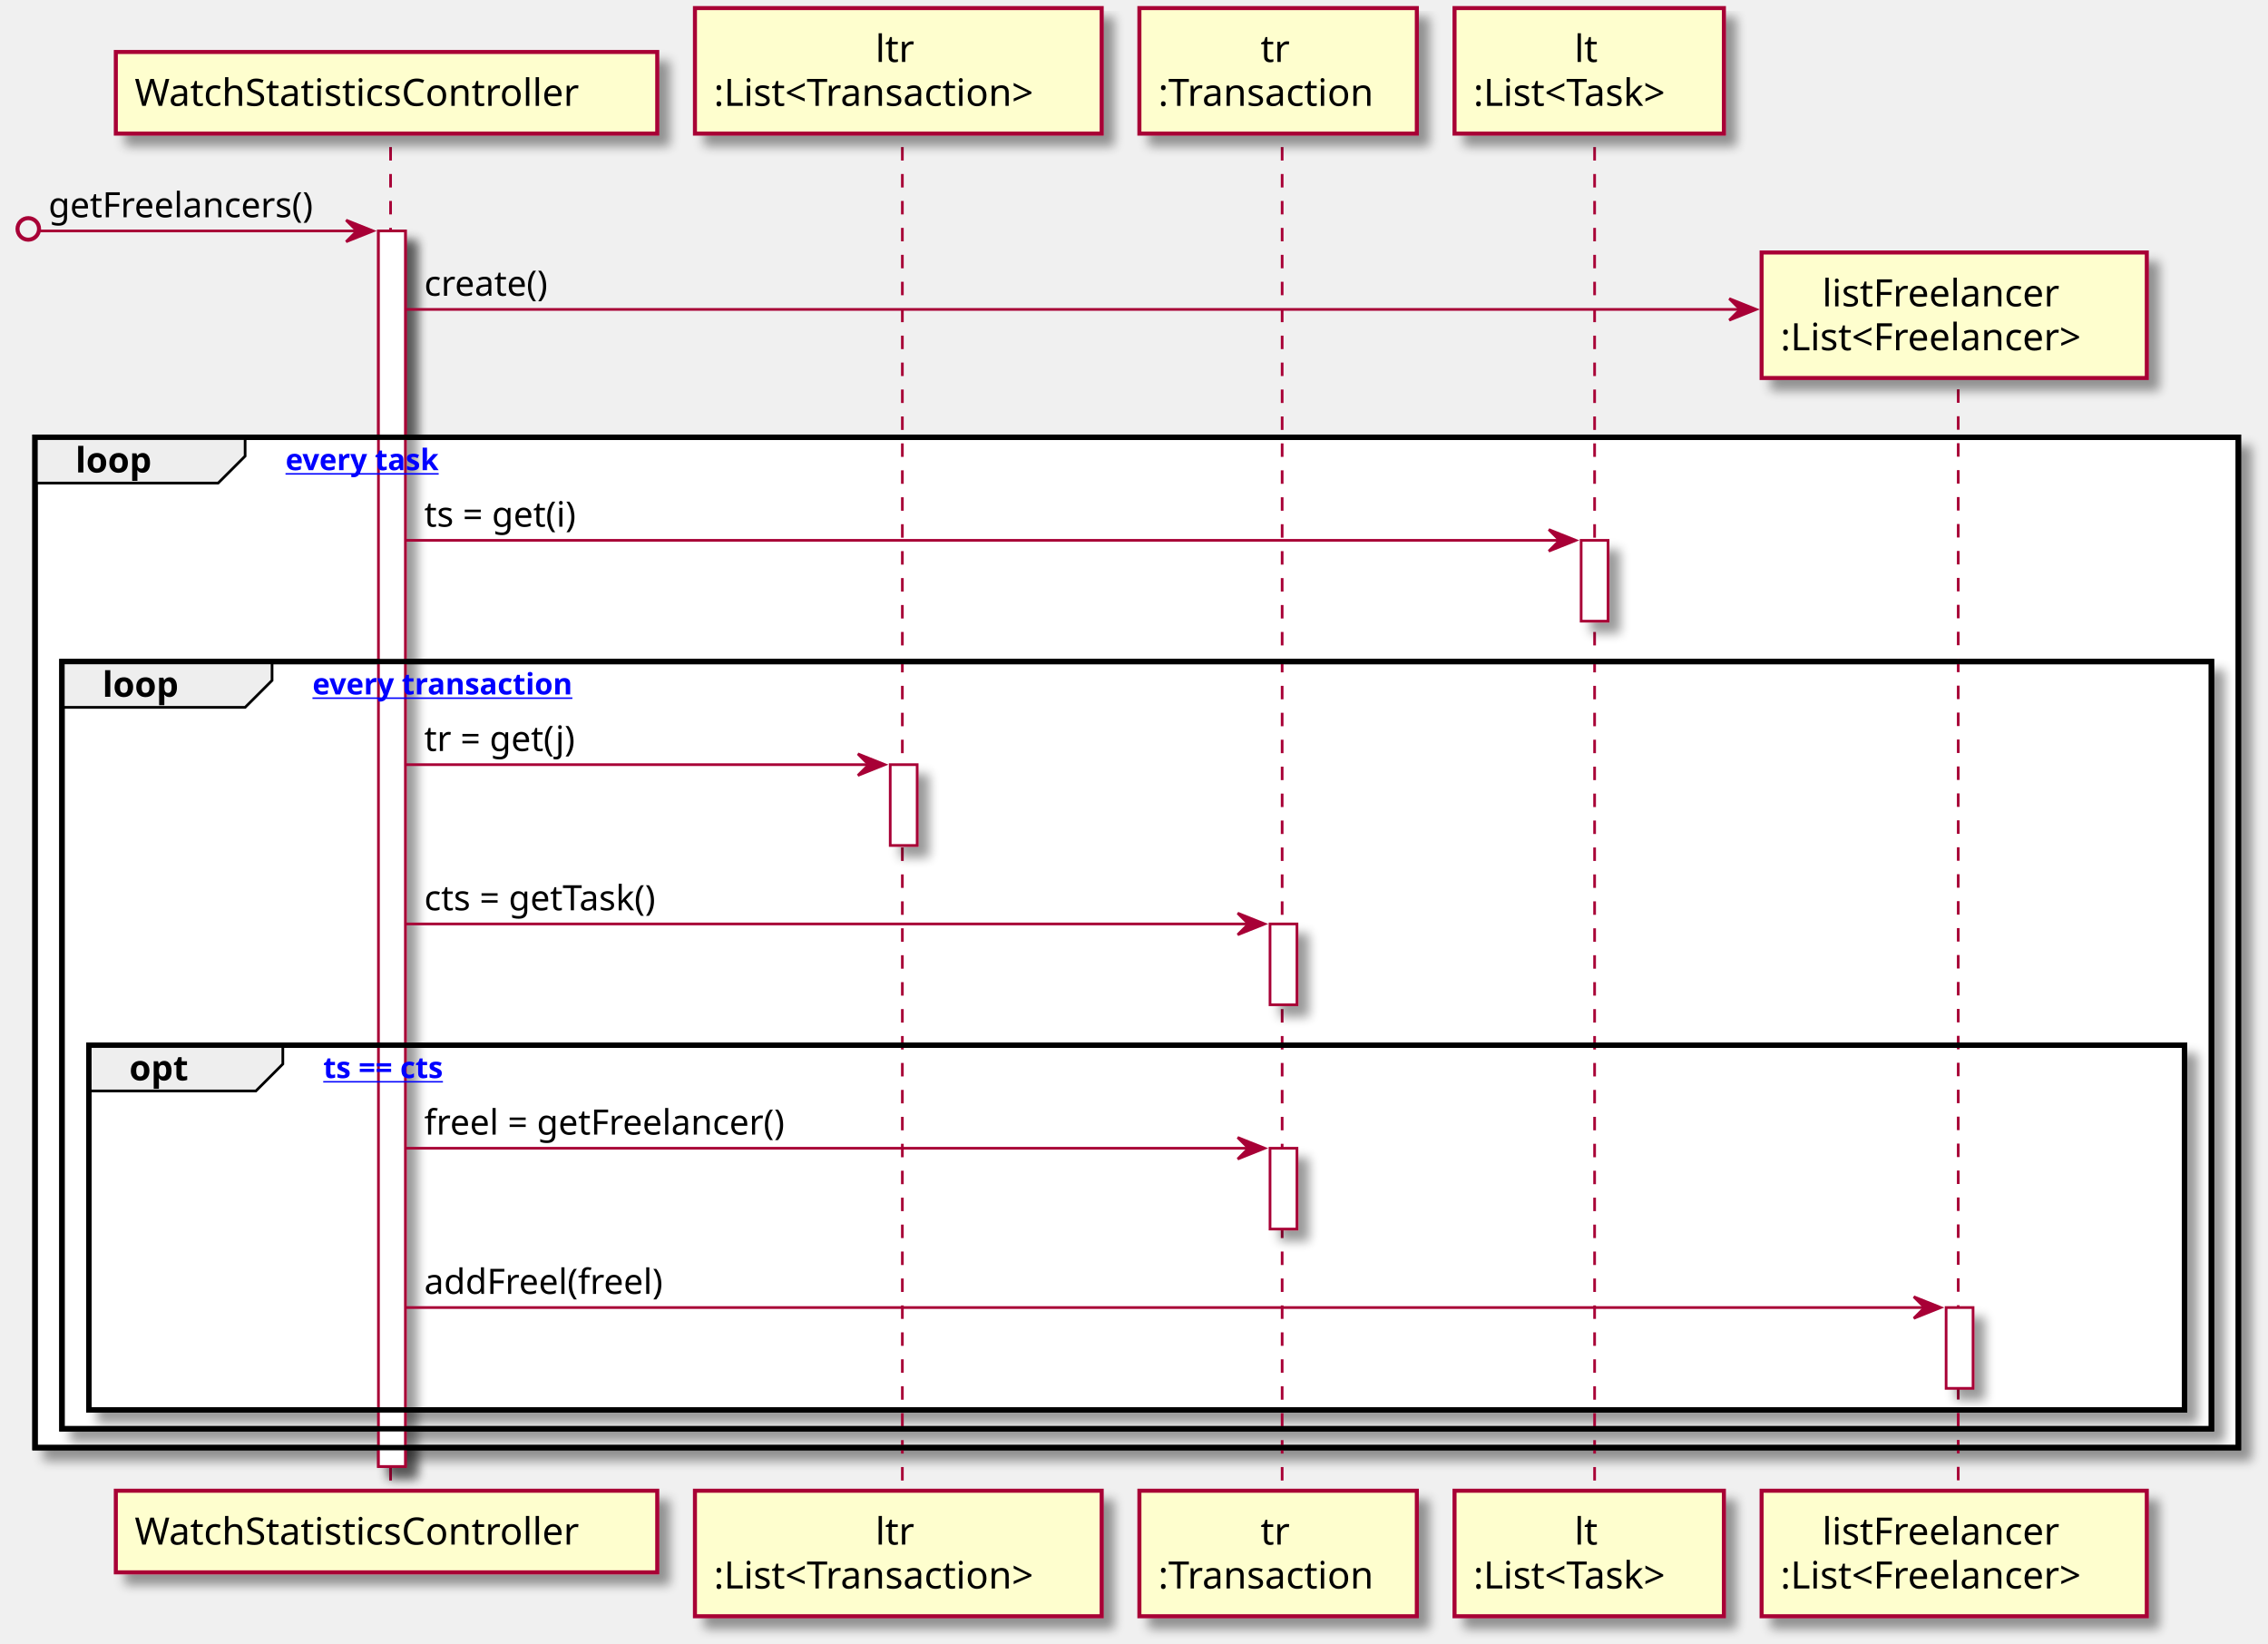
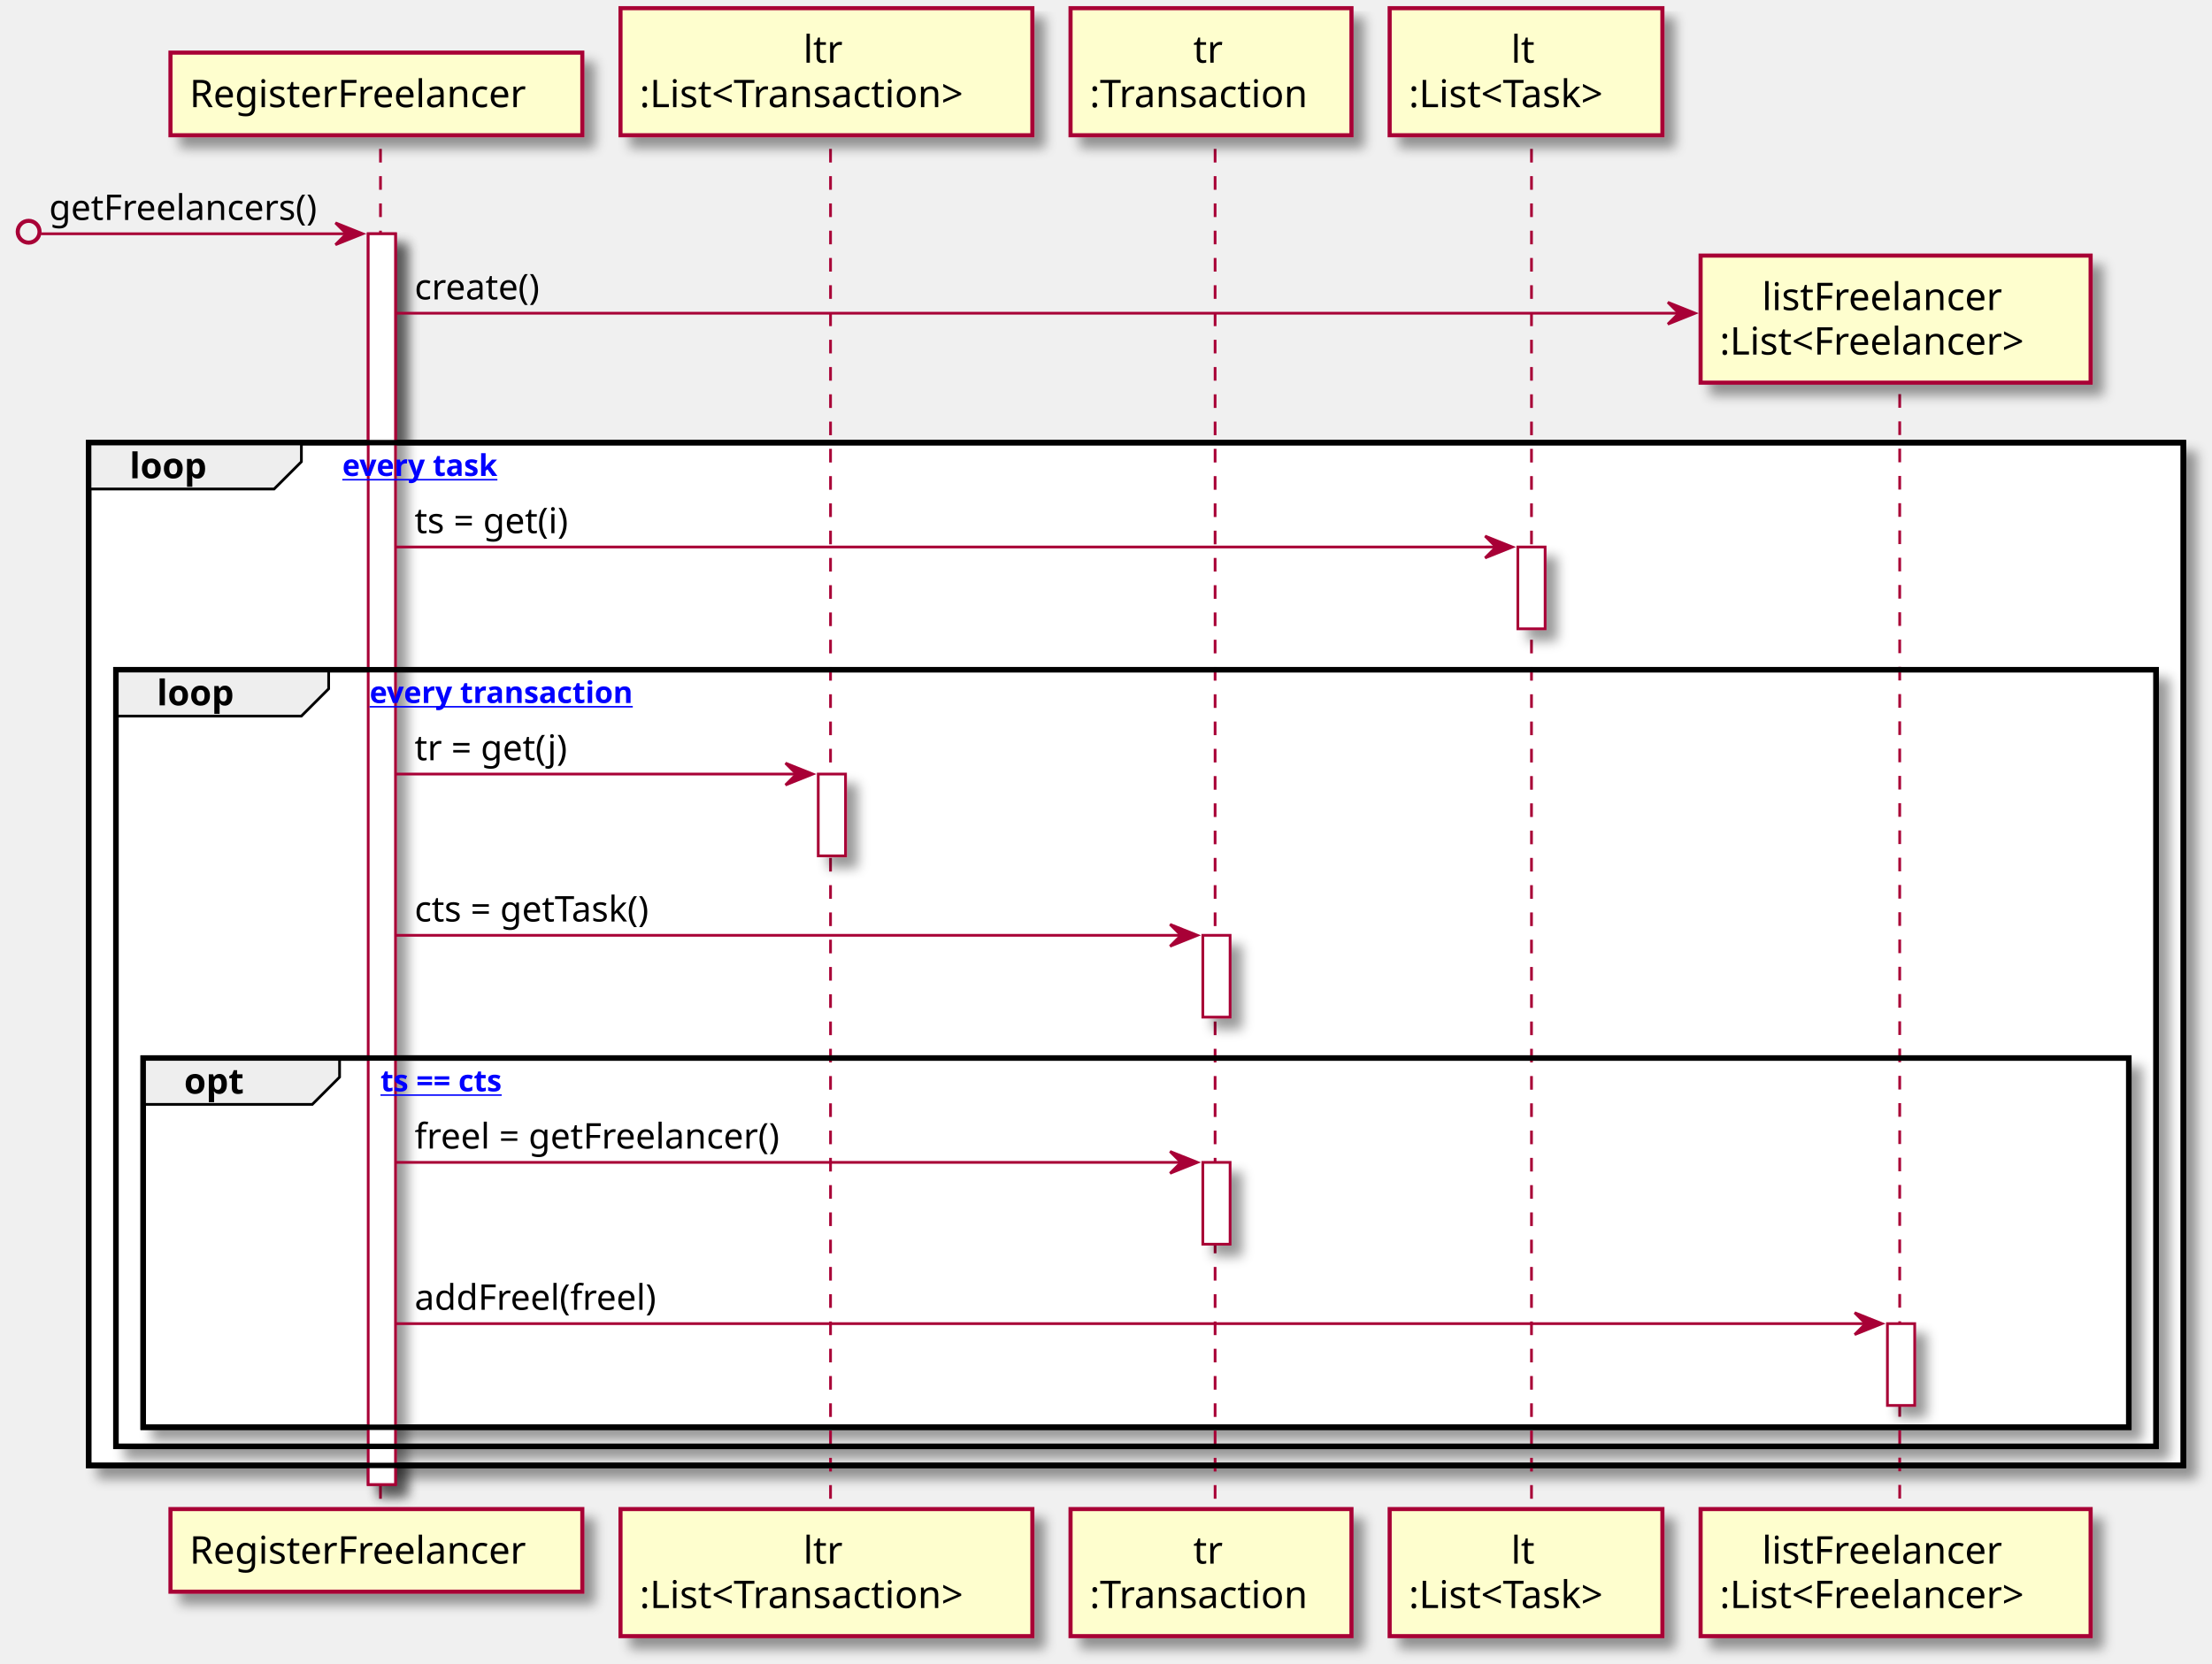
- <svg xmlns="http://www.w3.org/2000/svg" xmlns:xlink="http://www.w3.org/1999/xlink" contentScriptType="application/ecmascript" contentStyleType="text/css" height="610px" preserveAspectRatio="none" style="width:842px;height:610px;" version="1.1" viewBox="0 0 842 610" width="842px" zoomAndPan="magnify">
+ <svg xmlns="http://www.w3.org/2000/svg" xmlns:xlink="http://www.w3.org/1999/xlink" contentScriptType="application/ecmascript" contentStyleType="text/css" height="610px" preserveAspectRatio="none" style="width:811px;height:610px;" version="1.1" viewBox="0 0 811 610" width="811px" zoomAndPan="magnify">
  <defs>
-     <filter height="300%" id="fd46vp3javem0" width="300%" x="-1" y="-1">
+     <filter height="300%" id="fy7qsm09fmjik" width="300%" x="-1" y="-1">
      <feGaussianBlur result="blurOut" stdDeviation="2.0" />
      <feColorMatrix in="blurOut" result="blurOut2" type="matrix" values="0 0 0 0 0 0 0 0 0 0 0 0 0 0 0 0 0 0 .4 0" />
      <feOffset dx="4.0" dy="4.0" in="blurOut2" result="blurOut3" />
      <feBlend in="SourceGraphic" in2="blurOut3" mode="normal" />
    </filter>
  </defs>
  <g>
-     <rect fill="#FFFFFF" filter="url(#fd46vp3javem0)" height="458.656" style="stroke: #A80036; stroke-width: 1.0;" width="10" x="140.5" y="85.727" />
-     <rect fill="#FFFFFF" filter="url(#fd46vp3javem0)" height="30" style="stroke: #A80036; stroke-width: 1.0;" width="10" x="330.5" y="283.852" />
-     <rect fill="#FFFFFF" filter="url(#fd46vp3javem0)" height="30" style="stroke: #A80036; stroke-width: 1.0;" width="10" x="471.5" y="342.984" />
-     <rect fill="#FFFFFF" filter="url(#fd46vp3javem0)" height="30" style="stroke: #A80036; stroke-width: 1.0;" width="10" x="471.5" y="426.25" />
-     <rect fill="#FFFFFF" filter="url(#fd46vp3javem0)" height="30" style="stroke: #A80036; stroke-width: 1.0;" width="10" x="587" y="200.586" />
-     <rect fill="#FFFFFF" filter="url(#fd46vp3javem0)" height="30" style="stroke: #A80036; stroke-width: 1.0;" width="10" x="722.5" y="485.383" />
-     <rect fill="#FFFFFF" filter="url(#fd46vp3javem0)" height="375.062" style="stroke: #000000; stroke-width: 2.0;" width="818" x="13" y="162.32" />
-     <rect fill="#FFFFFF" filter="url(#fd46vp3javem0)" height="284.797" style="stroke: #000000; stroke-width: 2.0;" width="798" x="23" y="245.586" />
-     <rect fill="#FFFFFF" filter="url(#fd46vp3javem0)" height="135.398" style="stroke: #000000; stroke-width: 2.0;" width="778" x="33" y="387.984" />
-     <line style="stroke: #A80036; stroke-width: 1.0; stroke-dasharray: 5.0,5.0;" x1="145" x2="145" y1="54.594" y2="554.383" />
-     <line style="stroke: #A80036; stroke-width: 1.0; stroke-dasharray: 5.0,5.0;" x1="335" x2="335" y1="54.594" y2="554.383" />
-     <line style="stroke: #A80036; stroke-width: 1.0; stroke-dasharray: 5.0,5.0;" x1="476" x2="476" y1="54.594" y2="554.383" />
-     <line style="stroke: #A80036; stroke-width: 1.0; stroke-dasharray: 5.0,5.0;" x1="592" x2="592" y1="54.594" y2="554.383" />
-     <line style="stroke: #A80036; stroke-width: 1.0; stroke-dasharray: 5.0,5.0;" x1="727" x2="727" y1="134.523" y2="554.383" />
-     <rect fill="#FEFECE" filter="url(#fd46vp3javem0)" height="30.297" style="stroke: #A80036; stroke-width: 1.5;" width="201" x="43" y="19.297" />
-     <text fill="#000000" font-family="sans-serif" font-size="14" lengthAdjust="spacingAndGlyphs" textLength="187" x="50" y="39.292">WatchStatisticsController</text>
-     <rect fill="#FEFECE" filter="url(#fd46vp3javem0)" height="30.297" style="stroke: #A80036; stroke-width: 1.5;" width="201" x="43" y="553.383" />
-     <text fill="#000000" font-family="sans-serif" font-size="14" lengthAdjust="spacingAndGlyphs" textLength="187" x="50" y="573.378">WatchStatisticsController</text>
-     <rect fill="#FEFECE" filter="url(#fd46vp3javem0)" height="46.594" style="stroke: #A80036; stroke-width: 1.5;" width="151" x="258" y="3" />
-     <text fill="#000000" font-family="sans-serif" font-size="14" lengthAdjust="spacingAndGlyphs" textLength="17" x="325" y="22.995">ltr</text>
-     <text fill="#000000" font-family="sans-serif" font-size="14" lengthAdjust="spacingAndGlyphs" textLength="137" x="265" y="39.292">:List&lt;Transaction&gt;</text>
-     <rect fill="#FEFECE" filter="url(#fd46vp3javem0)" height="46.594" style="stroke: #A80036; stroke-width: 1.5;" width="151" x="258" y="553.383" />
-     <text fill="#000000" font-family="sans-serif" font-size="14" lengthAdjust="spacingAndGlyphs" textLength="17" x="325" y="573.378">ltr</text>
-     <text fill="#000000" font-family="sans-serif" font-size="14" lengthAdjust="spacingAndGlyphs" textLength="137" x="265" y="589.675">:List&lt;Transaction&gt;</text>
-     <rect fill="#FEFECE" filter="url(#fd46vp3javem0)" height="46.594" style="stroke: #A80036; stroke-width: 1.5;" width="103" x="423" y="3" />
-     <text fill="#000000" font-family="sans-serif" font-size="14" lengthAdjust="spacingAndGlyphs" textLength="13" x="468" y="22.995">tr</text>
-     <text fill="#000000" font-family="sans-serif" font-size="14" lengthAdjust="spacingAndGlyphs" textLength="89" x="430" y="39.292">:Transaction</text>
-     <rect fill="#FEFECE" filter="url(#fd46vp3javem0)" height="46.594" style="stroke: #A80036; stroke-width: 1.5;" width="103" x="423" y="553.383" />
-     <text fill="#000000" font-family="sans-serif" font-size="14" lengthAdjust="spacingAndGlyphs" textLength="13" x="468" y="573.378">tr</text>
-     <text fill="#000000" font-family="sans-serif" font-size="14" lengthAdjust="spacingAndGlyphs" textLength="89" x="430" y="589.675">:Transaction</text>
-     <rect fill="#FEFECE" filter="url(#fd46vp3javem0)" height="46.594" style="stroke: #A80036; stroke-width: 1.5;" width="100" x="540" y="3" />
-     <text fill="#000000" font-family="sans-serif" font-size="14" lengthAdjust="spacingAndGlyphs" textLength="11" x="584.5" y="22.995">lt</text>
-     <text fill="#000000" font-family="sans-serif" font-size="14" lengthAdjust="spacingAndGlyphs" textLength="86" x="547" y="39.292">:List&lt;Task&gt;</text>
-     <rect fill="#FEFECE" filter="url(#fd46vp3javem0)" height="46.594" style="stroke: #A80036; stroke-width: 1.5;" width="100" x="540" y="553.383" />
-     <text fill="#000000" font-family="sans-serif" font-size="14" lengthAdjust="spacingAndGlyphs" textLength="11" x="584.5" y="573.378">lt</text>
-     <text fill="#000000" font-family="sans-serif" font-size="14" lengthAdjust="spacingAndGlyphs" textLength="86" x="547" y="589.675">:List&lt;Task&gt;</text>
-     <rect fill="#FEFECE" filter="url(#fd46vp3javem0)" height="46.594" style="stroke: #A80036; stroke-width: 1.5;" width="143" x="654" y="553.383" />
-     <text fill="#000000" font-family="sans-serif" font-size="14" lengthAdjust="spacingAndGlyphs" textLength="98" x="676.5" y="573.378">listFreelancer</text>
-     <text fill="#000000" font-family="sans-serif" font-size="14" lengthAdjust="spacingAndGlyphs" textLength="129" x="661" y="589.675">:List&lt;Freelancer&gt;</text>
-     <rect fill="#FFFFFF" filter="url(#fd46vp3javem0)" height="458.656" style="stroke: #A80036; stroke-width: 1.0;" width="10" x="140.5" y="85.727" />
-     <rect fill="#FFFFFF" filter="url(#fd46vp3javem0)" height="30" style="stroke: #A80036; stroke-width: 1.0;" width="10" x="330.5" y="283.852" />
-     <rect fill="#FFFFFF" filter="url(#fd46vp3javem0)" height="30" style="stroke: #A80036; stroke-width: 1.0;" width="10" x="471.5" y="342.984" />
-     <rect fill="#FFFFFF" filter="url(#fd46vp3javem0)" height="30" style="stroke: #A80036; stroke-width: 1.0;" width="10" x="471.5" y="426.25" />
-     <rect fill="#FFFFFF" filter="url(#fd46vp3javem0)" height="30" style="stroke: #A80036; stroke-width: 1.0;" width="10" x="587" y="200.586" />
-     <rect fill="#FFFFFF" filter="url(#fd46vp3javem0)" height="30" style="stroke: #A80036; stroke-width: 1.0;" width="10" x="722.5" y="485.383" />
+     <rect fill="#FFFFFF" filter="url(#fy7qsm09fmjik)" height="458.656" style="stroke: #A80036; stroke-width: 1.0;" width="10" x="135" y="85.727" />
+     <rect fill="#FFFFFF" filter="url(#fy7qsm09fmjik)" height="30" style="stroke: #A80036; stroke-width: 1.0;" width="10" x="300" y="283.852" />
+     <rect fill="#FFFFFF" filter="url(#fy7qsm09fmjik)" height="30" style="stroke: #A80036; stroke-width: 1.0;" width="10" x="441" y="342.984" />
+     <rect fill="#FFFFFF" filter="url(#fy7qsm09fmjik)" height="30" style="stroke: #A80036; stroke-width: 1.0;" width="10" x="441" y="426.25" />
+     <rect fill="#FFFFFF" filter="url(#fy7qsm09fmjik)" height="30" style="stroke: #A80036; stroke-width: 1.0;" width="10" x="556.5" y="200.586" />
+     <rect fill="#FFFFFF" filter="url(#fy7qsm09fmjik)" height="30" style="stroke: #A80036; stroke-width: 1.0;" width="10" x="692" y="485.383" />
+     <rect fill="#FFFFFF" filter="url(#fy7qsm09fmjik)" height="375.062" style="stroke: #000000; stroke-width: 2.0;" width="768" x="32.5" y="162.32" />
+     <rect fill="#FFFFFF" filter="url(#fy7qsm09fmjik)" height="284.797" style="stroke: #000000; stroke-width: 2.0;" width="748" x="42.5" y="245.586" />
+     <rect fill="#FFFFFF" filter="url(#fy7qsm09fmjik)" height="135.398" style="stroke: #000000; stroke-width: 2.0;" width="728" x="52.5" y="387.984" />
+     <line style="stroke: #A80036; stroke-width: 1.0; stroke-dasharray: 5.0,5.0;" x1="139.5" x2="139.5" y1="54.594" y2="554.383" />
+     <line style="stroke: #A80036; stroke-width: 1.0; stroke-dasharray: 5.0,5.0;" x1="304.5" x2="304.5" y1="54.594" y2="554.383" />
+     <line style="stroke: #A80036; stroke-width: 1.0; stroke-dasharray: 5.0,5.0;" x1="445.5" x2="445.5" y1="54.594" y2="554.383" />
+     <line style="stroke: #A80036; stroke-width: 1.0; stroke-dasharray: 5.0,5.0;" x1="561.5" x2="561.5" y1="54.594" y2="554.383" />
+     <line style="stroke: #A80036; stroke-width: 1.0; stroke-dasharray: 5.0,5.0;" x1="696.5" x2="696.5" y1="134.523" y2="554.383" />
+     <rect fill="#FEFECE" filter="url(#fy7qsm09fmjik)" height="30.297" style="stroke: #A80036; stroke-width: 1.5;" width="151" x="62.5" y="19.297" />
+     <text fill="#000000" font-family="sans-serif" font-size="14" lengthAdjust="spacingAndGlyphs" textLength="137" x="69.5" y="39.292">RegisterFreelancer</text>
+     <rect fill="#FEFECE" filter="url(#fy7qsm09fmjik)" height="30.297" style="stroke: #A80036; stroke-width: 1.5;" width="151" x="62.5" y="553.383" />
+     <text fill="#000000" font-family="sans-serif" font-size="14" lengthAdjust="spacingAndGlyphs" textLength="137" x="69.5" y="573.378">RegisterFreelancer</text>
+     <rect fill="#FEFECE" filter="url(#fy7qsm09fmjik)" height="46.594" style="stroke: #A80036; stroke-width: 1.5;" width="151" x="227.5" y="3" />
+     <text fill="#000000" font-family="sans-serif" font-size="14" lengthAdjust="spacingAndGlyphs" textLength="17" x="294.5" y="22.995">ltr</text>
+     <text fill="#000000" font-family="sans-serif" font-size="14" lengthAdjust="spacingAndGlyphs" textLength="137" x="234.5" y="39.292">:List&lt;Transaction&gt;</text>
+     <rect fill="#FEFECE" filter="url(#fy7qsm09fmjik)" height="46.594" style="stroke: #A80036; stroke-width: 1.5;" width="151" x="227.5" y="553.383" />
+     <text fill="#000000" font-family="sans-serif" font-size="14" lengthAdjust="spacingAndGlyphs" textLength="17" x="294.5" y="573.378">ltr</text>
+     <text fill="#000000" font-family="sans-serif" font-size="14" lengthAdjust="spacingAndGlyphs" textLength="137" x="234.5" y="589.675">:List&lt;Transaction&gt;</text>
+     <rect fill="#FEFECE" filter="url(#fy7qsm09fmjik)" height="46.594" style="stroke: #A80036; stroke-width: 1.5;" width="103" x="392.5" y="3" />
+     <text fill="#000000" font-family="sans-serif" font-size="14" lengthAdjust="spacingAndGlyphs" textLength="13" x="437.5" y="22.995">tr</text>
+     <text fill="#000000" font-family="sans-serif" font-size="14" lengthAdjust="spacingAndGlyphs" textLength="89" x="399.5" y="39.292">:Transaction</text>
+     <rect fill="#FEFECE" filter="url(#fy7qsm09fmjik)" height="46.594" style="stroke: #A80036; stroke-width: 1.5;" width="103" x="392.5" y="553.383" />
+     <text fill="#000000" font-family="sans-serif" font-size="14" lengthAdjust="spacingAndGlyphs" textLength="13" x="437.5" y="573.378">tr</text>
+     <text fill="#000000" font-family="sans-serif" font-size="14" lengthAdjust="spacingAndGlyphs" textLength="89" x="399.5" y="589.675">:Transaction</text>
+     <rect fill="#FEFECE" filter="url(#fy7qsm09fmjik)" height="46.594" style="stroke: #A80036; stroke-width: 1.5;" width="100" x="509.5" y="3" />
+     <text fill="#000000" font-family="sans-serif" font-size="14" lengthAdjust="spacingAndGlyphs" textLength="11" x="554" y="22.995">lt</text>
+     <text fill="#000000" font-family="sans-serif" font-size="14" lengthAdjust="spacingAndGlyphs" textLength="86" x="516.5" y="39.292">:List&lt;Task&gt;</text>
+     <rect fill="#FEFECE" filter="url(#fy7qsm09fmjik)" height="46.594" style="stroke: #A80036; stroke-width: 1.5;" width="100" x="509.5" y="553.383" />
+     <text fill="#000000" font-family="sans-serif" font-size="14" lengthAdjust="spacingAndGlyphs" textLength="11" x="554" y="573.378">lt</text>
+     <text fill="#000000" font-family="sans-serif" font-size="14" lengthAdjust="spacingAndGlyphs" textLength="86" x="516.5" y="589.675">:List&lt;Task&gt;</text>
+     <rect fill="#FEFECE" filter="url(#fy7qsm09fmjik)" height="46.594" style="stroke: #A80036; stroke-width: 1.5;" width="143" x="623.5" y="553.383" />
+     <text fill="#000000" font-family="sans-serif" font-size="14" lengthAdjust="spacingAndGlyphs" textLength="98" x="646" y="573.378">listFreelancer</text>
+     <text fill="#000000" font-family="sans-serif" font-size="14" lengthAdjust="spacingAndGlyphs" textLength="129" x="630.5" y="589.675">:List&lt;Freelancer&gt;</text>
+     <rect fill="#FFFFFF" filter="url(#fy7qsm09fmjik)" height="458.656" style="stroke: #A80036; stroke-width: 1.0;" width="10" x="135" y="85.727" />
+     <rect fill="#FFFFFF" filter="url(#fy7qsm09fmjik)" height="30" style="stroke: #A80036; stroke-width: 1.0;" width="10" x="300" y="283.852" />
+     <rect fill="#FFFFFF" filter="url(#fy7qsm09fmjik)" height="30" style="stroke: #A80036; stroke-width: 1.0;" width="10" x="441" y="342.984" />
+     <rect fill="#FFFFFF" filter="url(#fy7qsm09fmjik)" height="30" style="stroke: #A80036; stroke-width: 1.0;" width="10" x="441" y="426.25" />
+     <rect fill="#FFFFFF" filter="url(#fy7qsm09fmjik)" height="30" style="stroke: #A80036; stroke-width: 1.0;" width="10" x="556.5" y="200.586" />
+     <rect fill="#FFFFFF" filter="url(#fy7qsm09fmjik)" height="30" style="stroke: #A80036; stroke-width: 1.0;" width="10" x="692" y="485.383" />
    <ellipse cx="10.5" cy="84.977" fill="none" rx="4" ry="4" style="stroke: #A80036; stroke-width: 1.5;" />
-     <polygon fill="#A80036" points="128.5,81.727,138.5,85.727,128.5,89.727,132.5,85.727" style="stroke: #A80036; stroke-width: 1.0;" />
-     <line style="stroke: #A80036; stroke-width: 1.0;" x1="15" x2="134.5" y1="85.727" y2="85.727" />
+     <polygon fill="#A80036" points="123,81.727,133,85.727,123,89.727,127,85.727" style="stroke: #A80036; stroke-width: 1.0;" />
+     <line style="stroke: #A80036; stroke-width: 1.0;" x1="15" x2="129" y1="85.727" y2="85.727" />
    <text fill="#000000" font-family="sans-serif" font-size="13" lengthAdjust="spacingAndGlyphs" textLength="105" x="18" y="80.661">getFreelancers()</text>
-     <polygon fill="#A80036" points="642,110.859,652,114.859,642,118.859,646,114.859" style="stroke: #A80036; stroke-width: 1.0;" />
-     <line style="stroke: #A80036; stroke-width: 1.0;" x1="150.5" x2="648" y1="114.859" y2="114.859" />
-     <text fill="#000000" font-family="sans-serif" font-size="13" lengthAdjust="spacingAndGlyphs" textLength="51" x="157.5" y="109.793">create()</text>
-     <rect fill="#FEFECE" filter="url(#fd46vp3javem0)" height="46.594" style="stroke: #A80036; stroke-width: 1.5;" width="143" x="654" y="93.727" />
-     <text fill="#000000" font-family="sans-serif" font-size="14" lengthAdjust="spacingAndGlyphs" textLength="98" x="676.5" y="113.722">listFreelancer</text>
-     <text fill="#000000" font-family="sans-serif" font-size="14" lengthAdjust="spacingAndGlyphs" textLength="129" x="661" y="130.019">:List&lt;Freelancer&gt;</text>
-     <path d="M13,162.32 L91,162.32 L91,169.32 L81,179.32 L13,179.32 L13,162.32 " fill="#EEEEEE" style="stroke: #000000; stroke-width: 1.0;" />
-     <rect fill="none" height="375.062" style="stroke: #000000; stroke-width: 2.0;" width="818" x="13" y="162.32" />
-     <text fill="#000000" font-family="sans-serif" font-size="13" font-weight="bold" lengthAdjust="spacingAndGlyphs" textLength="33" x="28" y="175.387">loop</text>
+     <polygon fill="#A80036" points="611.5,110.859,621.5,114.859,611.5,118.859,615.5,114.859" style="stroke: #A80036; stroke-width: 1.0;" />
+     <line style="stroke: #A80036; stroke-width: 1.0;" x1="145" x2="617.5" y1="114.859" y2="114.859" />
+     <text fill="#000000" font-family="sans-serif" font-size="13" lengthAdjust="spacingAndGlyphs" textLength="51" x="152" y="109.793">create()</text>
+     <rect fill="#FEFECE" filter="url(#fy7qsm09fmjik)" height="46.594" style="stroke: #A80036; stroke-width: 1.5;" width="143" x="623.5" y="93.727" />
+     <text fill="#000000" font-family="sans-serif" font-size="14" lengthAdjust="spacingAndGlyphs" textLength="98" x="646" y="113.722">listFreelancer</text>
+     <text fill="#000000" font-family="sans-serif" font-size="14" lengthAdjust="spacingAndGlyphs" textLength="129" x="630.5" y="130.019">:List&lt;Freelancer&gt;</text>
+     <path d="M32.5,162.32 L110.5,162.32 L110.5,169.32 L100.5,179.32 L32.5,179.32 L32.5,162.32 " fill="#EEEEEE" style="stroke: #000000; stroke-width: 1.0;" />
+     <rect fill="none" height="375.062" style="stroke: #000000; stroke-width: 2.0;" width="768" x="32.5" y="162.32" />
+     <text fill="#000000" font-family="sans-serif" font-size="13" font-weight="bold" lengthAdjust="spacingAndGlyphs" textLength="33" x="47.5" y="175.387">loop</text>
    <a href="for" target="_top" title="for" xlink:actuate="onRequest" xlink:href="for" xlink:show="new" xlink:title="for" xlink:type="simple">
-       <text fill="#0000FF" font-family="sans-serif" font-size="11" font-weight="bold" lengthAdjust="spacingAndGlyphs" text-decoration="underline" textLength="69" x="106" y="174.531">every task</text>
+       <text fill="#0000FF" font-family="sans-serif" font-size="11" font-weight="bold" lengthAdjust="spacingAndGlyphs" text-decoration="underline" textLength="69" x="125.5" y="174.531">every task</text>
    </a>
-     <polygon fill="#A80036" points="575,196.586,585,200.586,575,204.586,579,200.586" style="stroke: #A80036; stroke-width: 1.0;" />
-     <line style="stroke: #A80036; stroke-width: 1.0;" x1="150.5" x2="581" y1="200.586" y2="200.586" />
-     <text fill="#000000" font-family="sans-serif" font-size="13" lengthAdjust="spacingAndGlyphs" textLength="64" x="157.5" y="195.52">ts = get(i)</text>
-     <path d="M23,245.586 L101,245.586 L101,252.586 L91,262.586 L23,262.586 L23,245.586 " fill="#EEEEEE" style="stroke: #000000; stroke-width: 1.0;" />
-     <rect fill="none" height="284.797" style="stroke: #000000; stroke-width: 2.0;" width="798" x="23" y="245.586" />
-     <text fill="#000000" font-family="sans-serif" font-size="13" font-weight="bold" lengthAdjust="spacingAndGlyphs" textLength="33" x="38" y="258.653">loop</text>
+     <polygon fill="#A80036" points="544.5,196.586,554.5,200.586,544.5,204.586,548.5,200.586" style="stroke: #A80036; stroke-width: 1.0;" />
+     <line style="stroke: #A80036; stroke-width: 1.0;" x1="145" x2="550.5" y1="200.586" y2="200.586" />
+     <text fill="#000000" font-family="sans-serif" font-size="13" lengthAdjust="spacingAndGlyphs" textLength="64" x="152" y="195.52">ts = get(i)</text>
+     <path d="M42.5,245.586 L120.5,245.586 L120.5,252.586 L110.5,262.586 L42.5,262.586 L42.5,245.586 " fill="#EEEEEE" style="stroke: #000000; stroke-width: 1.0;" />
+     <rect fill="none" height="284.797" style="stroke: #000000; stroke-width: 2.0;" width="748" x="42.5" y="245.586" />
+     <text fill="#000000" font-family="sans-serif" font-size="13" font-weight="bold" lengthAdjust="spacingAndGlyphs" textLength="33" x="57.5" y="258.653">loop</text>
    <a href="for" target="_top" title="for" xlink:actuate="onRequest" xlink:href="for" xlink:show="new" xlink:title="for" xlink:type="simple">
-       <text fill="#0000FF" font-family="sans-serif" font-size="11" font-weight="bold" lengthAdjust="spacingAndGlyphs" text-decoration="underline" textLength="119" x="116" y="257.796">every transaction</text>
+       <text fill="#0000FF" font-family="sans-serif" font-size="11" font-weight="bold" lengthAdjust="spacingAndGlyphs" text-decoration="underline" textLength="119" x="135.5" y="257.796">every transaction</text>
    </a>
-     <polygon fill="#A80036" points="318.5,279.852,328.5,283.852,318.5,287.852,322.5,283.852" style="stroke: #A80036; stroke-width: 1.0;" />
-     <line style="stroke: #A80036; stroke-width: 1.0;" x1="150.5" x2="324.5" y1="283.852" y2="283.852" />
-     <text fill="#000000" font-family="sans-serif" font-size="13" lengthAdjust="spacingAndGlyphs" textLength="62" x="157.5" y="278.786">tr = get(j)</text>
-     <polygon fill="#A80036" points="459.5,338.984,469.5,342.984,459.5,346.984,463.5,342.984" style="stroke: #A80036; stroke-width: 1.0;" />
-     <line style="stroke: #A80036; stroke-width: 1.0;" x1="150.5" x2="465.5" y1="342.984" y2="342.984" />
-     <text fill="#000000" font-family="sans-serif" font-size="13" lengthAdjust="spacingAndGlyphs" textLength="98" x="157.5" y="337.918">cts = getTask()</text>
-     <path d="M33,387.984 L105,387.984 L105,394.984 L95,404.984 L33,404.984 L33,387.984 " fill="#EEEEEE" style="stroke: #000000; stroke-width: 1.0;" />
-     <rect fill="none" height="135.398" style="stroke: #000000; stroke-width: 2.0;" width="778" x="33" y="387.984" />
-     <text fill="#000000" font-family="sans-serif" font-size="13" font-weight="bold" lengthAdjust="spacingAndGlyphs" textLength="27" x="48" y="401.051">opt</text>
+     <polygon fill="#A80036" points="288,279.852,298,283.852,288,287.852,292,283.852" style="stroke: #A80036; stroke-width: 1.0;" />
+     <line style="stroke: #A80036; stroke-width: 1.0;" x1="145" x2="294" y1="283.852" y2="283.852" />
+     <text fill="#000000" font-family="sans-serif" font-size="13" lengthAdjust="spacingAndGlyphs" textLength="62" x="152" y="278.786">tr = get(j)</text>
+     <polygon fill="#A80036" points="429,338.984,439,342.984,429,346.984,433,342.984" style="stroke: #A80036; stroke-width: 1.0;" />
+     <line style="stroke: #A80036; stroke-width: 1.0;" x1="145" x2="435" y1="342.984" y2="342.984" />
+     <text fill="#000000" font-family="sans-serif" font-size="13" lengthAdjust="spacingAndGlyphs" textLength="98" x="152" y="337.918">cts = getTask()</text>
+     <path d="M52.5,387.984 L124.5,387.984 L124.5,394.984 L114.5,404.984 L52.5,404.984 L52.5,387.984 " fill="#EEEEEE" style="stroke: #000000; stroke-width: 1.0;" />
+     <rect fill="none" height="135.398" style="stroke: #000000; stroke-width: 2.0;" width="728" x="52.5" y="387.984" />
+     <text fill="#000000" font-family="sans-serif" font-size="13" font-weight="bold" lengthAdjust="spacingAndGlyphs" textLength="27" x="67.5" y="401.051">opt</text>
    <a href="if" target="_top" title="if" xlink:actuate="onRequest" xlink:href="if" xlink:show="new" xlink:title="if" xlink:type="simple">
-       <text fill="#0000FF" font-family="sans-serif" font-size="11" font-weight="bold" lengthAdjust="spacingAndGlyphs" text-decoration="underline" textLength="61" x="120" y="400.195">ts == cts</text>
+       <text fill="#0000FF" font-family="sans-serif" font-size="11" font-weight="bold" lengthAdjust="spacingAndGlyphs" text-decoration="underline" textLength="61" x="139.5" y="400.195">ts == cts</text>
    </a>
-     <polygon fill="#A80036" points="459.5,422.25,469.5,426.25,459.5,430.25,463.5,426.25" style="stroke: #A80036; stroke-width: 1.0;" />
-     <line style="stroke: #A80036; stroke-width: 1.0;" x1="150.5" x2="465.5" y1="426.25" y2="426.25" />
-     <text fill="#000000" font-family="sans-serif" font-size="13" lengthAdjust="spacingAndGlyphs" textLength="145" x="157.5" y="421.184">freel = getFreelancer()</text>
-     <polygon fill="#A80036" points="710.5,481.383,720.5,485.383,710.5,489.383,714.5,485.383" style="stroke: #A80036; stroke-width: 1.0;" />
-     <line style="stroke: #A80036; stroke-width: 1.0;" x1="150.5" x2="716.5" y1="485.383" y2="485.383" />
-     <text fill="#000000" font-family="sans-serif" font-size="13" lengthAdjust="spacingAndGlyphs" textLength="94" x="157.5" y="480.317">addFreel(freel)</text>
+     <polygon fill="#A80036" points="429,422.25,439,426.25,429,430.25,433,426.25" style="stroke: #A80036; stroke-width: 1.0;" />
+     <line style="stroke: #A80036; stroke-width: 1.0;" x1="145" x2="435" y1="426.25" y2="426.25" />
+     <text fill="#000000" font-family="sans-serif" font-size="13" lengthAdjust="spacingAndGlyphs" textLength="145" x="152" y="421.184">freel = getFreelancer()</text>
+     <polygon fill="#A80036" points="680,481.383,690,485.383,680,489.383,684,485.383" style="stroke: #A80036; stroke-width: 1.0;" />
+     <line style="stroke: #A80036; stroke-width: 1.0;" x1="145" x2="686" y1="485.383" y2="485.383" />
+     <text fill="#000000" font-family="sans-serif" font-size="13" lengthAdjust="spacingAndGlyphs" textLength="94" x="152" y="480.317">addFreel(freel)</text>
  </g>
</svg>
